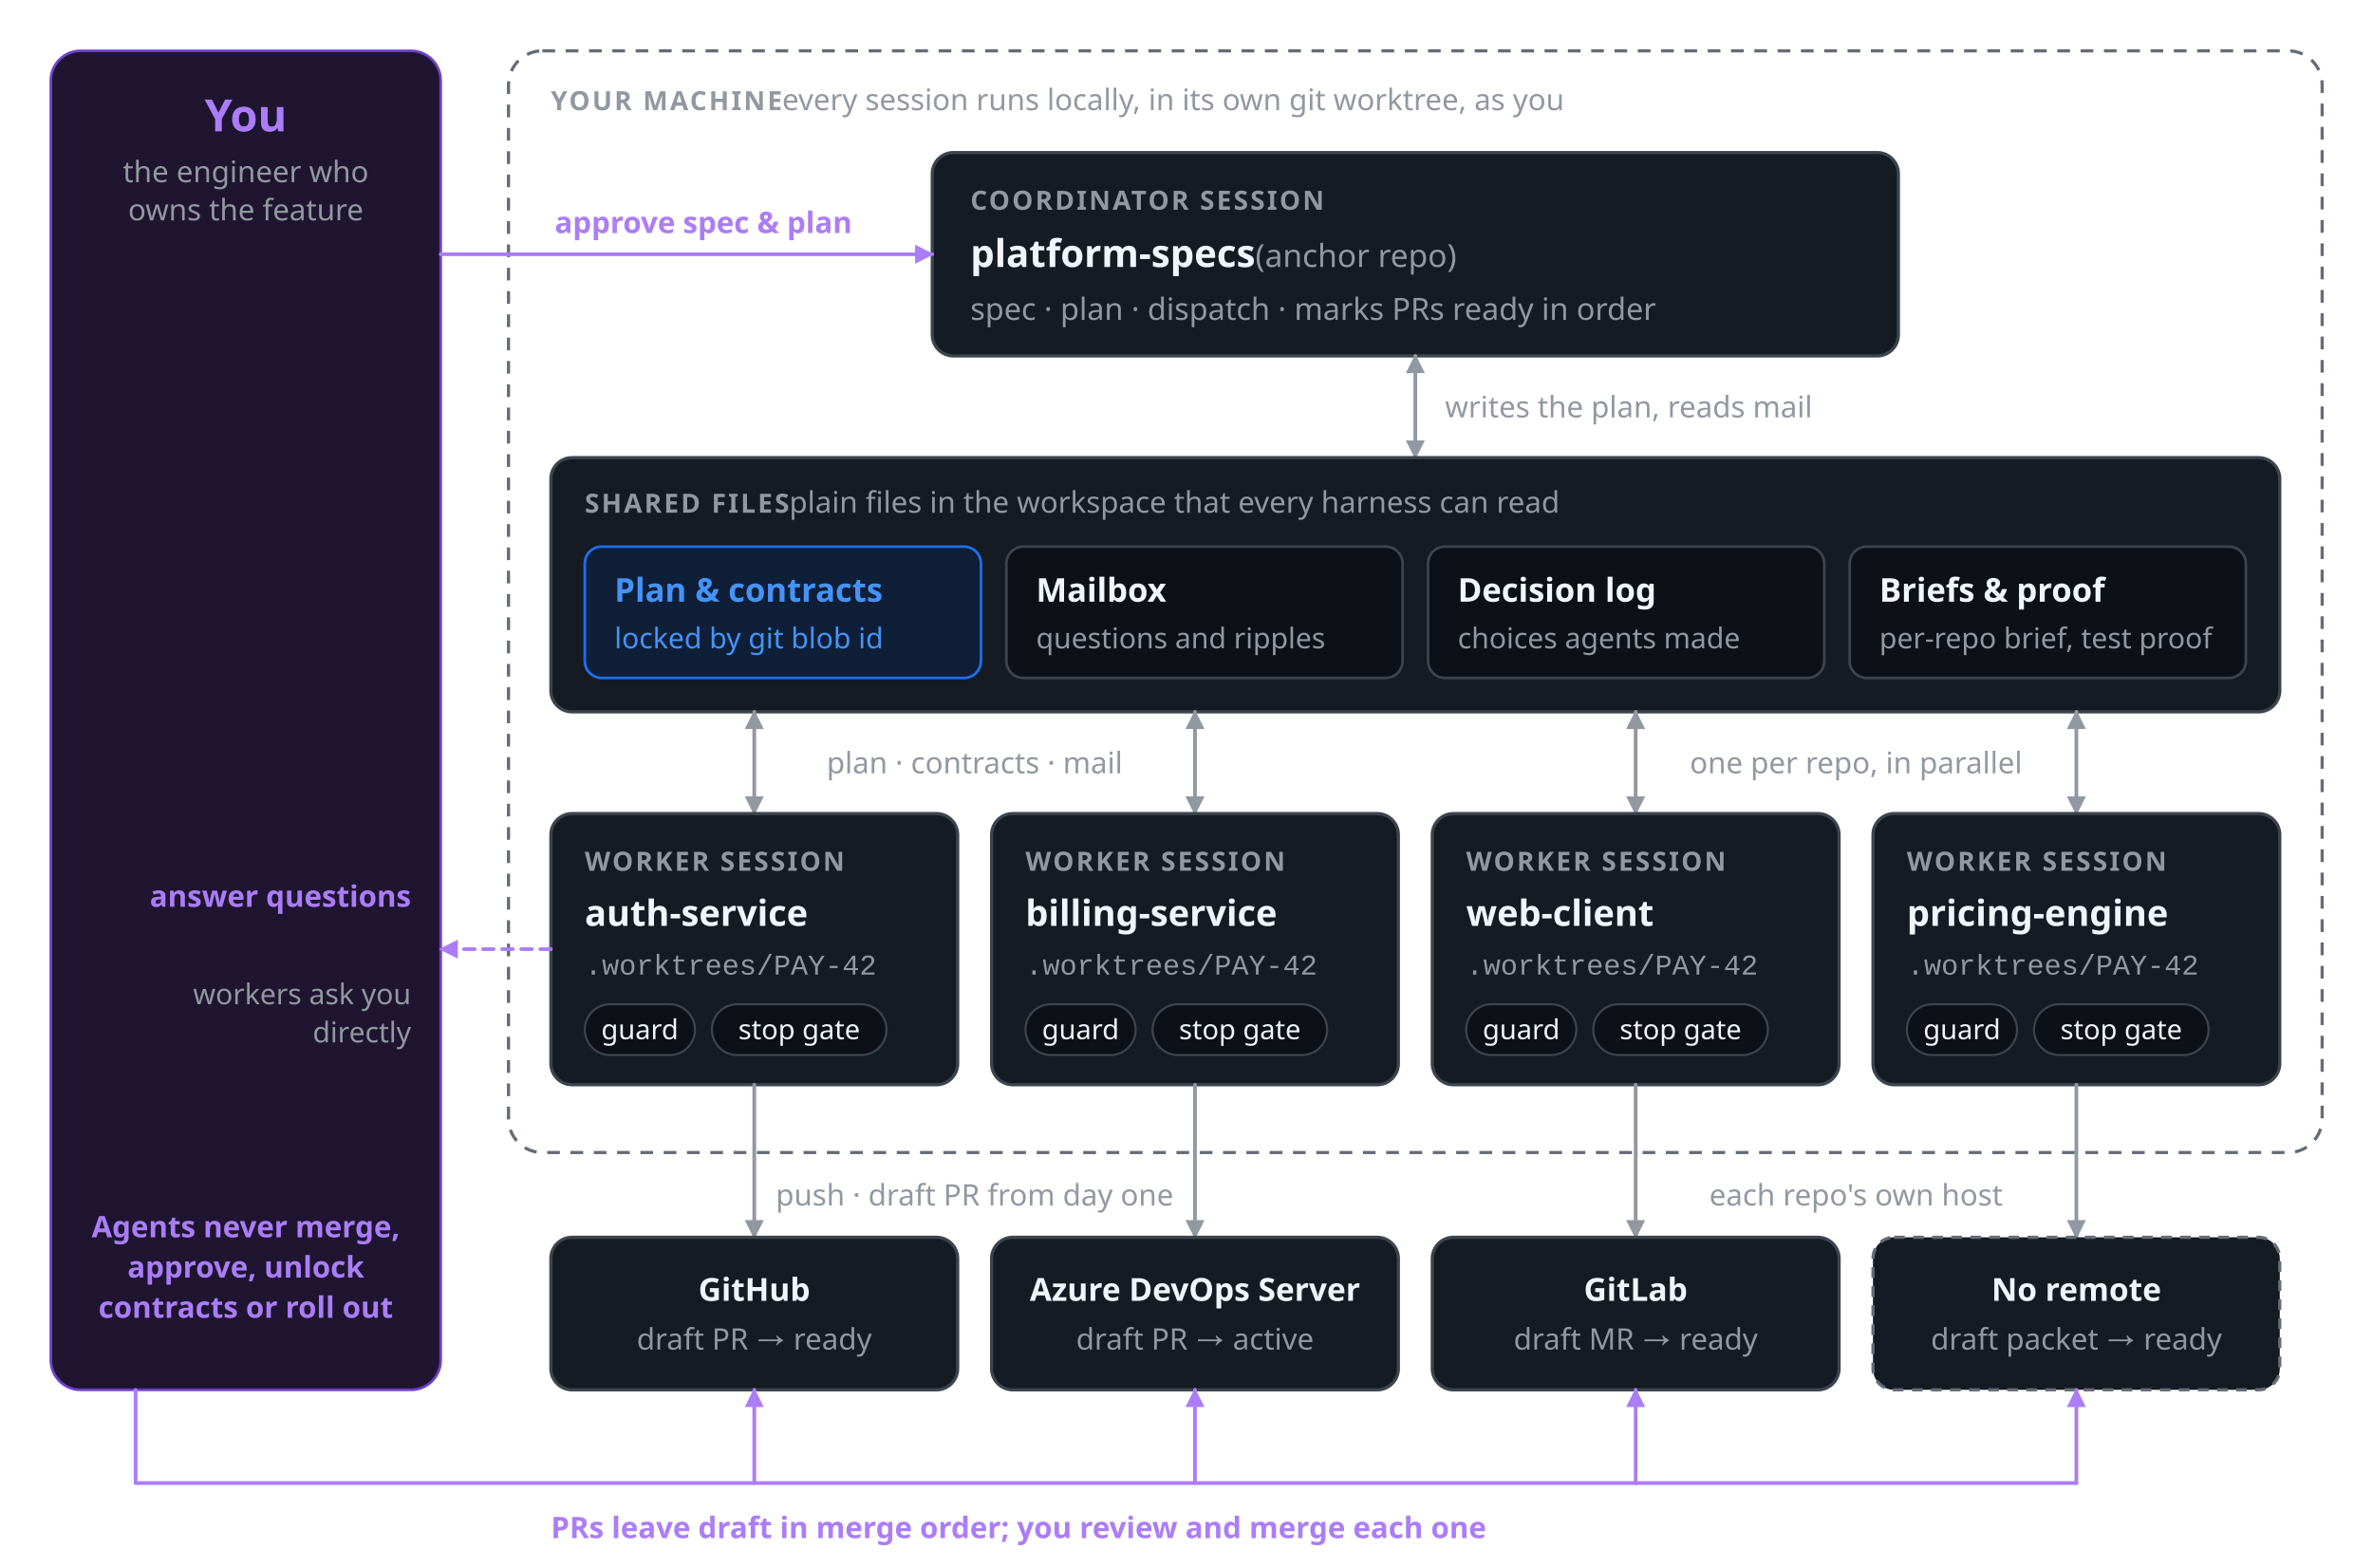
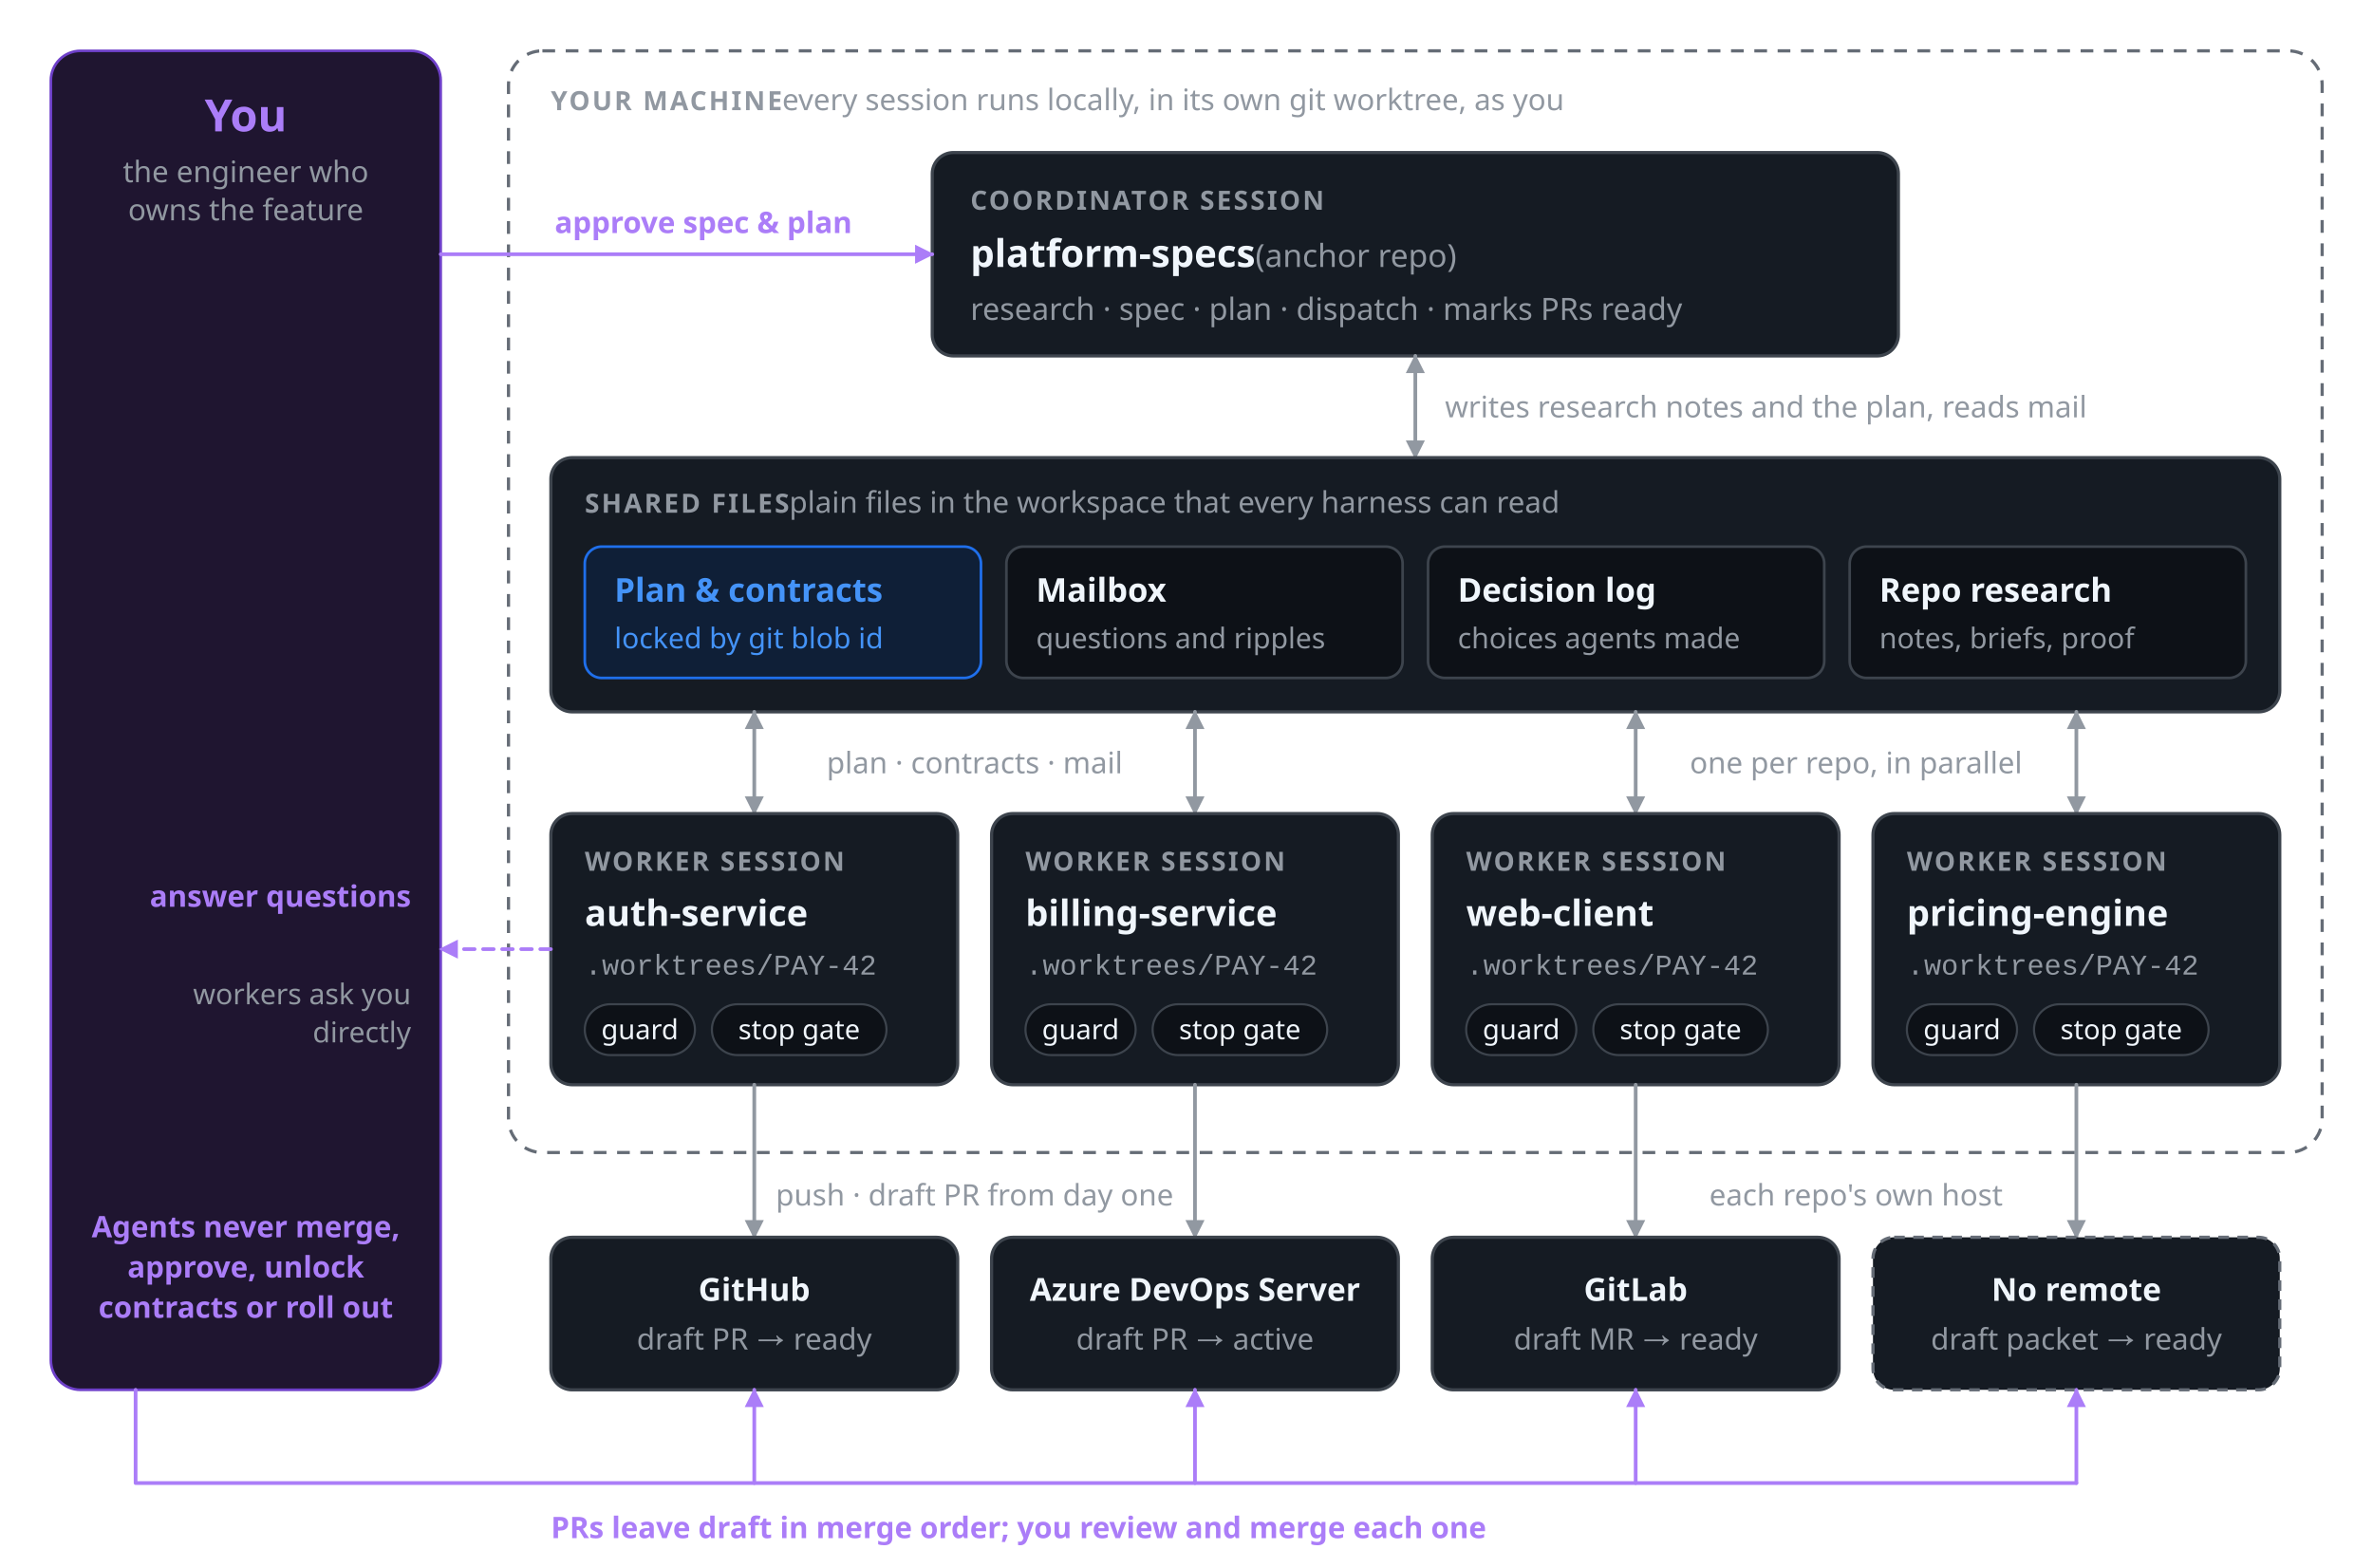
<svg xmlns="http://www.w3.org/2000/svg" viewBox="0 0 1120 740" width="1120" height="740" role="img" aria-labelledby="title desc">
  <defs>
    <marker id="flow-end" viewBox="0 0 10 10" refX="9" refY="5" markerWidth="9" markerHeight="9" markerUnits="userSpaceOnUse" orient="auto">
      <path d="M0,0 L10,5 L0,10 z" fill="#9198a1" />
    </marker>
    <marker id="flow-start" viewBox="0 0 10 10" refX="1" refY="5" markerWidth="9" markerHeight="9" markerUnits="userSpaceOnUse" orient="auto">
      <path d="M10,0 L0,5 L10,10 z" fill="#9198a1" />
    </marker>
    <marker id="human-end" viewBox="0 0 10 10" refX="9" refY="5" markerWidth="9" markerHeight="9" markerUnits="userSpaceOnUse" orient="auto">
      <path d="M0,0 L10,5 L0,10 z" fill="#ab7df8" />
    </marker>
    <marker id="human-start" viewBox="0 0 10 10" refX="1" refY="5" markerWidth="9" markerHeight="9" markerUnits="userSpaceOnUse" orient="auto">
      <path d="M10,0 L0,5 L10,10 z" fill="#ab7df8" />
    </marker>
  </defs>
  <rect x="24" y="24" width="184" height="632" rx="14" fill="#1f1530" stroke="#6e40c9" stroke-width="1.25" />
  <text x="116.0" y="62" font-family="-apple-system, BlinkMacSystemFont, 'Segoe UI', 'Noto Sans', Helvetica, Arial, sans-serif" font-size="21" font-weight="700" fill="#ab7df8" text-anchor="middle">You</text>
  <text x="116.0" y="86" font-family="-apple-system, BlinkMacSystemFont, 'Segoe UI', 'Noto Sans', Helvetica, Arial, sans-serif" font-size="14" font-weight="400" fill="#9198a1" text-anchor="middle">the engineer who</text>
  <text x="116.0" y="104" font-family="-apple-system, BlinkMacSystemFont, 'Segoe UI', 'Noto Sans', Helvetica, Arial, sans-serif" font-size="14" font-weight="400" fill="#9198a1" text-anchor="middle">owns the feature</text>
  <text x="116.0" y="584" font-family="-apple-system, BlinkMacSystemFont, 'Segoe UI', 'Noto Sans', Helvetica, Arial, sans-serif" font-size="14" font-weight="600" fill="#ab7df8" text-anchor="middle">Agents never merge,</text>
  <text x="116.0" y="603" font-family="-apple-system, BlinkMacSystemFont, 'Segoe UI', 'Noto Sans', Helvetica, Arial, sans-serif" font-size="14" font-weight="600" fill="#ab7df8" text-anchor="middle">approve, unlock</text>
  <text x="116.0" y="622" font-family="-apple-system, BlinkMacSystemFont, 'Segoe UI', 'Noto Sans', Helvetica, Arial, sans-serif" font-size="14" font-weight="600" fill="#ab7df8" text-anchor="middle">contracts or roll out</text>
  <rect x="240" y="24" width="856" height="520" rx="16" fill="none" stroke="#656c76" stroke-width="1.5" stroke-dasharray="6 5" />
  <text x="260" y="52" font-family="-apple-system, BlinkMacSystemFont, 'Segoe UI', 'Noto Sans', Helvetica, Arial, sans-serif" font-size="12.5" font-weight="600" fill="#9198a1" text-anchor="start" letter-spacing="0.08em">YOUR MACHINE<tspan font-size="14" font-weight="400" fill="#9198a1" letter-spacing="normal">  every session runs locally, in its own git worktree, as you</tspan>
  </text>
  <rect x="440" y="72" width="456" height="96" rx="10" fill="#151b23" stroke="#3d444d" stroke-width="1.5" />
  <text x="458" y="99" font-family="-apple-system, BlinkMacSystemFont, 'Segoe UI', 'Noto Sans', Helvetica, Arial, sans-serif" font-size="12.5" font-weight="600" fill="#9198a1" text-anchor="start" letter-spacing="0.08em">COORDINATOR SESSION</text>
  <text x="458" y="126" font-family="-apple-system, BlinkMacSystemFont, 'Segoe UI', 'Noto Sans', Helvetica, Arial, sans-serif" font-size="18" font-weight="700" fill="#f0f6fc" text-anchor="start">platform-specs<tspan font-size="15" font-weight="400" fill="#9198a1" letter-spacing="normal"> (anchor repo)</tspan>
  </text>
-   <text x="458" y="151" font-family="-apple-system, BlinkMacSystemFont, 'Segoe UI', 'Noto Sans', Helvetica, Arial, sans-serif" font-size="14.5" font-weight="400" fill="#9198a1" text-anchor="start">spec · plan · dispatch · marks PRs ready in order</text>
+   <text x="458" y="151" font-family="-apple-system, BlinkMacSystemFont, 'Segoe UI', 'Noto Sans', Helvetica, Arial, sans-serif" font-size="14.5" font-weight="400" fill="#9198a1" text-anchor="start">research · spec · plan · dispatch · marks PRs ready</text>
  <polyline points="208,120 440,120" fill="none" stroke="#ab7df8" stroke-width="1.75" stroke-linejoin="round" stroke-linecap="round" marker-end="url(#human-end)" />
  <text x="332.0" y="110" font-family="-apple-system, BlinkMacSystemFont, 'Segoe UI', 'Noto Sans', Helvetica, Arial, sans-serif" font-size="14" font-weight="600" fill="#ab7df8" text-anchor="middle">approve spec &amp; plan</text>
  <polyline points="668,168 668,216" fill="none" stroke="#9198a1" stroke-width="1.75" stroke-linejoin="round" stroke-linecap="round" marker-end="url(#flow-end)" marker-start="url(#flow-start)" />
-   <text x="682" y="197.0" font-family="-apple-system, BlinkMacSystemFont, 'Segoe UI', 'Noto Sans', Helvetica, Arial, sans-serif" font-size="14" font-weight="400" fill="#9198a1" text-anchor="start">writes the plan, reads mail</text>
+   <text x="682" y="197.0" font-family="-apple-system, BlinkMacSystemFont, 'Segoe UI', 'Noto Sans', Helvetica, Arial, sans-serif" font-size="14" font-weight="400" fill="#9198a1" text-anchor="start">writes research notes and the plan, reads mail</text>
  <rect x="260" y="216" width="816" height="120" rx="10" fill="#151b23" stroke="#3d444d" stroke-width="1.5" />
  <text x="276" y="242" font-family="-apple-system, BlinkMacSystemFont, 'Segoe UI', 'Noto Sans', Helvetica, Arial, sans-serif" font-size="12.5" font-weight="600" fill="#9198a1" text-anchor="start" letter-spacing="0.08em">SHARED FILES<tspan font-size="14" font-weight="400" fill="#9198a1" letter-spacing="normal">  plain files in the workspace that every harness can read</tspan>
  </text>
  <rect x="276.0" y="258" width="187.0" height="62" rx="8" fill="#0f1f37" stroke="#1f6feb" stroke-width="1.25" />
  <text x="290.0" y="284" font-family="-apple-system, BlinkMacSystemFont, 'Segoe UI', 'Noto Sans', Helvetica, Arial, sans-serif" font-size="15.5" font-weight="700" fill="#4493f8" text-anchor="start">Plan &amp; contracts</text>
  <text x="290.0" y="306" font-family="-apple-system, BlinkMacSystemFont, 'Segoe UI', 'Noto Sans', Helvetica, Arial, sans-serif" font-size="13.5" font-weight="400" fill="#4493f8" text-anchor="start">locked by git blob id</text>
  <rect x="475.0" y="258" width="187.0" height="62" rx="8" fill="#0d1117" stroke="#3d444d" stroke-width="1.25" />
  <text x="489.0" y="284" font-family="-apple-system, BlinkMacSystemFont, 'Segoe UI', 'Noto Sans', Helvetica, Arial, sans-serif" font-size="15.5" font-weight="700" fill="#f0f6fc" text-anchor="start">Mailbox</text>
  <text x="489.0" y="306" font-family="-apple-system, BlinkMacSystemFont, 'Segoe UI', 'Noto Sans', Helvetica, Arial, sans-serif" font-size="13.5" font-weight="400" fill="#9198a1" text-anchor="start">questions and ripples</text>
  <rect x="674.0" y="258" width="187.0" height="62" rx="8" fill="#0d1117" stroke="#3d444d" stroke-width="1.25" />
  <text x="688.0" y="284" font-family="-apple-system, BlinkMacSystemFont, 'Segoe UI', 'Noto Sans', Helvetica, Arial, sans-serif" font-size="15.5" font-weight="700" fill="#f0f6fc" text-anchor="start">Decision log</text>
  <text x="688.0" y="306" font-family="-apple-system, BlinkMacSystemFont, 'Segoe UI', 'Noto Sans', Helvetica, Arial, sans-serif" font-size="13.5" font-weight="400" fill="#9198a1" text-anchor="start">choices agents made</text>
  <rect x="873.0" y="258" width="187.0" height="62" rx="8" fill="#0d1117" stroke="#3d444d" stroke-width="1.25" />
-   <text x="887.0" y="284" font-family="-apple-system, BlinkMacSystemFont, 'Segoe UI', 'Noto Sans', Helvetica, Arial, sans-serif" font-size="15.5" font-weight="700" fill="#f0f6fc" text-anchor="start">Briefs &amp; proof</text>
-   <text x="887.0" y="306" font-family="-apple-system, BlinkMacSystemFont, 'Segoe UI', 'Noto Sans', Helvetica, Arial, sans-serif" font-size="13.5" font-weight="400" fill="#9198a1" text-anchor="start">per-repo brief, test proof</text>
+   <text x="887.0" y="284" font-family="-apple-system, BlinkMacSystemFont, 'Segoe UI', 'Noto Sans', Helvetica, Arial, sans-serif" font-size="15.5" font-weight="700" fill="#f0f6fc" text-anchor="start">Repo research</text>
+   <text x="887.0" y="306" font-family="-apple-system, BlinkMacSystemFont, 'Segoe UI', 'Noto Sans', Helvetica, Arial, sans-serif" font-size="13.5" font-weight="400" fill="#9198a1" text-anchor="start">notes, briefs, proof</text>
  <polyline points="356,336 356,384" fill="none" stroke="#9198a1" stroke-width="1.75" stroke-linejoin="round" stroke-linecap="round" marker-end="url(#flow-end)" marker-start="url(#flow-start)" />
  <polyline points="564,336 564,384" fill="none" stroke="#9198a1" stroke-width="1.75" stroke-linejoin="round" stroke-linecap="round" marker-end="url(#flow-end)" marker-start="url(#flow-start)" />
  <polyline points="772,336 772,384" fill="none" stroke="#9198a1" stroke-width="1.75" stroke-linejoin="round" stroke-linecap="round" marker-end="url(#flow-end)" marker-start="url(#flow-start)" />
  <polyline points="980,336 980,384" fill="none" stroke="#9198a1" stroke-width="1.75" stroke-linejoin="round" stroke-linecap="round" marker-end="url(#flow-end)" marker-start="url(#flow-start)" />
  <text x="460.0" y="365.0" font-family="-apple-system, BlinkMacSystemFont, 'Segoe UI', 'Noto Sans', Helvetica, Arial, sans-serif" font-size="14" font-weight="400" fill="#9198a1" text-anchor="middle">plan · contracts · mail</text>
  <text x="876.0" y="365.0" font-family="-apple-system, BlinkMacSystemFont, 'Segoe UI', 'Noto Sans', Helvetica, Arial, sans-serif" font-size="14" font-weight="400" fill="#9198a1" text-anchor="middle">one per repo, in parallel</text>
  <rect x="260" y="384" width="192" height="128" rx="10" fill="#151b23" stroke="#3d444d" stroke-width="1.5" />
  <text x="276" y="411" font-family="-apple-system, BlinkMacSystemFont, 'Segoe UI', 'Noto Sans', Helvetica, Arial, sans-serif" font-size="12.5" font-weight="600" fill="#9198a1" text-anchor="start" letter-spacing="0.08em">WORKER SESSION</text>
  <text x="276" y="437" font-family="-apple-system, BlinkMacSystemFont, 'Segoe UI', 'Noto Sans', Helvetica, Arial, sans-serif" font-size="17" font-weight="700" fill="#f0f6fc" text-anchor="start">auth-service</text>
  <text x="276" y="460" font-family="ui-monospace, SFMono-Regular, 'SF Mono', Menlo, Consolas, 'Liberation Mono', monospace" font-size="13.5" font-weight="400" fill="#9198a1" text-anchor="start">.worktrees/PAY-42</text>
  <rect x="276" y="474" width="52.0" height="24" rx="12" fill="#0d1117" stroke="#3d444d" stroke-width="1" />
  <text x="302.0" y="490.5" font-family="-apple-system, BlinkMacSystemFont, 'Segoe UI', 'Noto Sans', Helvetica, Arial, sans-serif" font-size="13" font-weight="500" fill="#f0f6fc" text-anchor="middle">guard</text>
  <rect x="336.0" y="474" width="82.4" height="24" rx="12" fill="#0d1117" stroke="#3d444d" stroke-width="1" />
  <text x="377.2" y="490.5" font-family="-apple-system, BlinkMacSystemFont, 'Segoe UI', 'Noto Sans', Helvetica, Arial, sans-serif" font-size="13" font-weight="500" fill="#f0f6fc" text-anchor="middle">stop gate</text>
  <rect x="468" y="384" width="192" height="128" rx="10" fill="#151b23" stroke="#3d444d" stroke-width="1.5" />
  <text x="484" y="411" font-family="-apple-system, BlinkMacSystemFont, 'Segoe UI', 'Noto Sans', Helvetica, Arial, sans-serif" font-size="12.5" font-weight="600" fill="#9198a1" text-anchor="start" letter-spacing="0.08em">WORKER SESSION</text>
  <text x="484" y="437" font-family="-apple-system, BlinkMacSystemFont, 'Segoe UI', 'Noto Sans', Helvetica, Arial, sans-serif" font-size="17" font-weight="700" fill="#f0f6fc" text-anchor="start">billing-service</text>
  <text x="484" y="460" font-family="ui-monospace, SFMono-Regular, 'SF Mono', Menlo, Consolas, 'Liberation Mono', monospace" font-size="13.5" font-weight="400" fill="#9198a1" text-anchor="start">.worktrees/PAY-42</text>
  <rect x="484" y="474" width="52.0" height="24" rx="12" fill="#0d1117" stroke="#3d444d" stroke-width="1" />
  <text x="510.0" y="490.5" font-family="-apple-system, BlinkMacSystemFont, 'Segoe UI', 'Noto Sans', Helvetica, Arial, sans-serif" font-size="13" font-weight="500" fill="#f0f6fc" text-anchor="middle">guard</text>
  <rect x="544.0" y="474" width="82.4" height="24" rx="12" fill="#0d1117" stroke="#3d444d" stroke-width="1" />
  <text x="585.2" y="490.5" font-family="-apple-system, BlinkMacSystemFont, 'Segoe UI', 'Noto Sans', Helvetica, Arial, sans-serif" font-size="13" font-weight="500" fill="#f0f6fc" text-anchor="middle">stop gate</text>
  <rect x="676" y="384" width="192" height="128" rx="10" fill="#151b23" stroke="#3d444d" stroke-width="1.5" />
  <text x="692" y="411" font-family="-apple-system, BlinkMacSystemFont, 'Segoe UI', 'Noto Sans', Helvetica, Arial, sans-serif" font-size="12.5" font-weight="600" fill="#9198a1" text-anchor="start" letter-spacing="0.08em">WORKER SESSION</text>
  <text x="692" y="437" font-family="-apple-system, BlinkMacSystemFont, 'Segoe UI', 'Noto Sans', Helvetica, Arial, sans-serif" font-size="17" font-weight="700" fill="#f0f6fc" text-anchor="start">web-client</text>
  <text x="692" y="460" font-family="ui-monospace, SFMono-Regular, 'SF Mono', Menlo, Consolas, 'Liberation Mono', monospace" font-size="13.5" font-weight="400" fill="#9198a1" text-anchor="start">.worktrees/PAY-42</text>
  <rect x="692" y="474" width="52.0" height="24" rx="12" fill="#0d1117" stroke="#3d444d" stroke-width="1" />
  <text x="718.0" y="490.5" font-family="-apple-system, BlinkMacSystemFont, 'Segoe UI', 'Noto Sans', Helvetica, Arial, sans-serif" font-size="13" font-weight="500" fill="#f0f6fc" text-anchor="middle">guard</text>
  <rect x="752.0" y="474" width="82.4" height="24" rx="12" fill="#0d1117" stroke="#3d444d" stroke-width="1" />
  <text x="793.2" y="490.5" font-family="-apple-system, BlinkMacSystemFont, 'Segoe UI', 'Noto Sans', Helvetica, Arial, sans-serif" font-size="13" font-weight="500" fill="#f0f6fc" text-anchor="middle">stop gate</text>
  <rect x="884" y="384" width="192" height="128" rx="10" fill="#151b23" stroke="#3d444d" stroke-width="1.5" />
  <text x="900" y="411" font-family="-apple-system, BlinkMacSystemFont, 'Segoe UI', 'Noto Sans', Helvetica, Arial, sans-serif" font-size="12.5" font-weight="600" fill="#9198a1" text-anchor="start" letter-spacing="0.08em">WORKER SESSION</text>
  <text x="900" y="437" font-family="-apple-system, BlinkMacSystemFont, 'Segoe UI', 'Noto Sans', Helvetica, Arial, sans-serif" font-size="17" font-weight="700" fill="#f0f6fc" text-anchor="start">pricing-engine</text>
  <text x="900" y="460" font-family="ui-monospace, SFMono-Regular, 'SF Mono', Menlo, Consolas, 'Liberation Mono', monospace" font-size="13.5" font-weight="400" fill="#9198a1" text-anchor="start">.worktrees/PAY-42</text>
  <rect x="900" y="474" width="52.0" height="24" rx="12" fill="#0d1117" stroke="#3d444d" stroke-width="1" />
  <text x="926.0" y="490.5" font-family="-apple-system, BlinkMacSystemFont, 'Segoe UI', 'Noto Sans', Helvetica, Arial, sans-serif" font-size="13" font-weight="500" fill="#f0f6fc" text-anchor="middle">guard</text>
  <rect x="960.0" y="474" width="82.4" height="24" rx="12" fill="#0d1117" stroke="#3d444d" stroke-width="1" />
  <text x="1001.2" y="490.5" font-family="-apple-system, BlinkMacSystemFont, 'Segoe UI', 'Noto Sans', Helvetica, Arial, sans-serif" font-size="13" font-weight="500" fill="#f0f6fc" text-anchor="middle">stop gate</text>
  <polyline points="260,448 208,448" fill="none" stroke="#ab7df8" stroke-width="1.75" stroke-linejoin="round" stroke-linecap="round" stroke-dasharray="5 4" marker-end="url(#human-end)" />
  <text x="194" y="428" font-family="-apple-system, BlinkMacSystemFont, 'Segoe UI', 'Noto Sans', Helvetica, Arial, sans-serif" font-size="14" font-weight="600" fill="#ab7df8" text-anchor="end">answer questions</text>
  <text x="194" y="474" font-family="-apple-system, BlinkMacSystemFont, 'Segoe UI', 'Noto Sans', Helvetica, Arial, sans-serif" font-size="13.5" font-weight="400" fill="#9198a1" text-anchor="end">workers ask you</text>
  <text x="194" y="492" font-family="-apple-system, BlinkMacSystemFont, 'Segoe UI', 'Noto Sans', Helvetica, Arial, sans-serif" font-size="13.5" font-weight="400" fill="#9198a1" text-anchor="end">directly</text>
  <polyline points="356,512 356,584" fill="none" stroke="#9198a1" stroke-width="1.75" stroke-linejoin="round" stroke-linecap="round" marker-end="url(#flow-end)" />
  <polyline points="564,512 564,584" fill="none" stroke="#9198a1" stroke-width="1.75" stroke-linejoin="round" stroke-linecap="round" marker-end="url(#flow-end)" />
  <polyline points="772,512 772,584" fill="none" stroke="#9198a1" stroke-width="1.75" stroke-linejoin="round" stroke-linecap="round" marker-end="url(#flow-end)" />
  <polyline points="980,512 980,584" fill="none" stroke="#9198a1" stroke-width="1.75" stroke-linejoin="round" stroke-linecap="round" marker-end="url(#flow-end)" />
  <text x="460.0" y="569.0" font-family="-apple-system, BlinkMacSystemFont, 'Segoe UI', 'Noto Sans', Helvetica, Arial, sans-serif" font-size="14" font-weight="400" fill="#9198a1" text-anchor="middle">push · draft PR from day one</text>
  <text x="876.0" y="569.0" font-family="-apple-system, BlinkMacSystemFont, 'Segoe UI', 'Noto Sans', Helvetica, Arial, sans-serif" font-size="14" font-weight="400" fill="#9198a1" text-anchor="middle">each repo's own host</text>
  <rect x="260" y="584" width="192" height="72" rx="10" fill="#151b23" stroke="#3d444d" stroke-width="1.5" />
  <text x="356.0" y="614" font-family="-apple-system, BlinkMacSystemFont, 'Segoe UI', 'Noto Sans', Helvetica, Arial, sans-serif" font-size="15" font-weight="700" fill="#f0f6fc" text-anchor="middle">GitHub</text>
  <text x="356.0" y="637" font-family="-apple-system, BlinkMacSystemFont, 'Segoe UI', 'Noto Sans', Helvetica, Arial, sans-serif" font-size="14" font-weight="400" fill="#9198a1" text-anchor="middle">draft PR → ready</text>
  <rect x="468" y="584" width="192" height="72" rx="10" fill="#151b23" stroke="#3d444d" stroke-width="1.5" />
  <text x="564.0" y="614" font-family="-apple-system, BlinkMacSystemFont, 'Segoe UI', 'Noto Sans', Helvetica, Arial, sans-serif" font-size="15" font-weight="700" fill="#f0f6fc" text-anchor="middle">Azure DevOps Server</text>
  <text x="564.0" y="637" font-family="-apple-system, BlinkMacSystemFont, 'Segoe UI', 'Noto Sans', Helvetica, Arial, sans-serif" font-size="14" font-weight="400" fill="#9198a1" text-anchor="middle">draft PR → active</text>
  <rect x="676" y="584" width="192" height="72" rx="10" fill="#151b23" stroke="#3d444d" stroke-width="1.5" />
  <text x="772.0" y="614" font-family="-apple-system, BlinkMacSystemFont, 'Segoe UI', 'Noto Sans', Helvetica, Arial, sans-serif" font-size="15" font-weight="700" fill="#f0f6fc" text-anchor="middle">GitLab</text>
  <text x="772.0" y="637" font-family="-apple-system, BlinkMacSystemFont, 'Segoe UI', 'Noto Sans', Helvetica, Arial, sans-serif" font-size="14" font-weight="400" fill="#9198a1" text-anchor="middle">draft MR → ready</text>
  <rect x="884" y="584" width="192" height="72" rx="10" fill="#151b23" stroke="#656c76" stroke-width="1.5" stroke-dasharray="5 4" />
  <text x="980.0" y="614" font-family="-apple-system, BlinkMacSystemFont, 'Segoe UI', 'Noto Sans', Helvetica, Arial, sans-serif" font-size="15" font-weight="700" fill="#f0f6fc" text-anchor="middle">No remote</text>
  <text x="980.0" y="637" font-family="-apple-system, BlinkMacSystemFont, 'Segoe UI', 'Noto Sans', Helvetica, Arial, sans-serif" font-size="14" font-weight="400" fill="#9198a1" text-anchor="middle">draft packet → ready</text>
  <polyline points="64,656 64,700 980,700" fill="none" stroke="#ab7df8" stroke-width="1.75" stroke-linejoin="round" stroke-linecap="round" />
  <polyline points="356,700 356,656" fill="none" stroke="#ab7df8" stroke-width="1.75" stroke-linejoin="round" stroke-linecap="round" marker-end="url(#human-end)" />
  <polyline points="564,700 564,656" fill="none" stroke="#ab7df8" stroke-width="1.75" stroke-linejoin="round" stroke-linecap="round" marker-end="url(#human-end)" />
  <polyline points="772,700 772,656" fill="none" stroke="#ab7df8" stroke-width="1.75" stroke-linejoin="round" stroke-linecap="round" marker-end="url(#human-end)" />
  <polyline points="980,700 980,656" fill="none" stroke="#ab7df8" stroke-width="1.75" stroke-linejoin="round" stroke-linecap="round" marker-end="url(#human-end)" />
  <text x="260" y="726" font-family="-apple-system, BlinkMacSystemFont, 'Segoe UI', 'Noto Sans', Helvetica, Arial, sans-serif" font-size="14" font-weight="600" fill="#ab7df8" text-anchor="start">PRs leave draft in merge order; you review and merge each one</text>
</svg>
